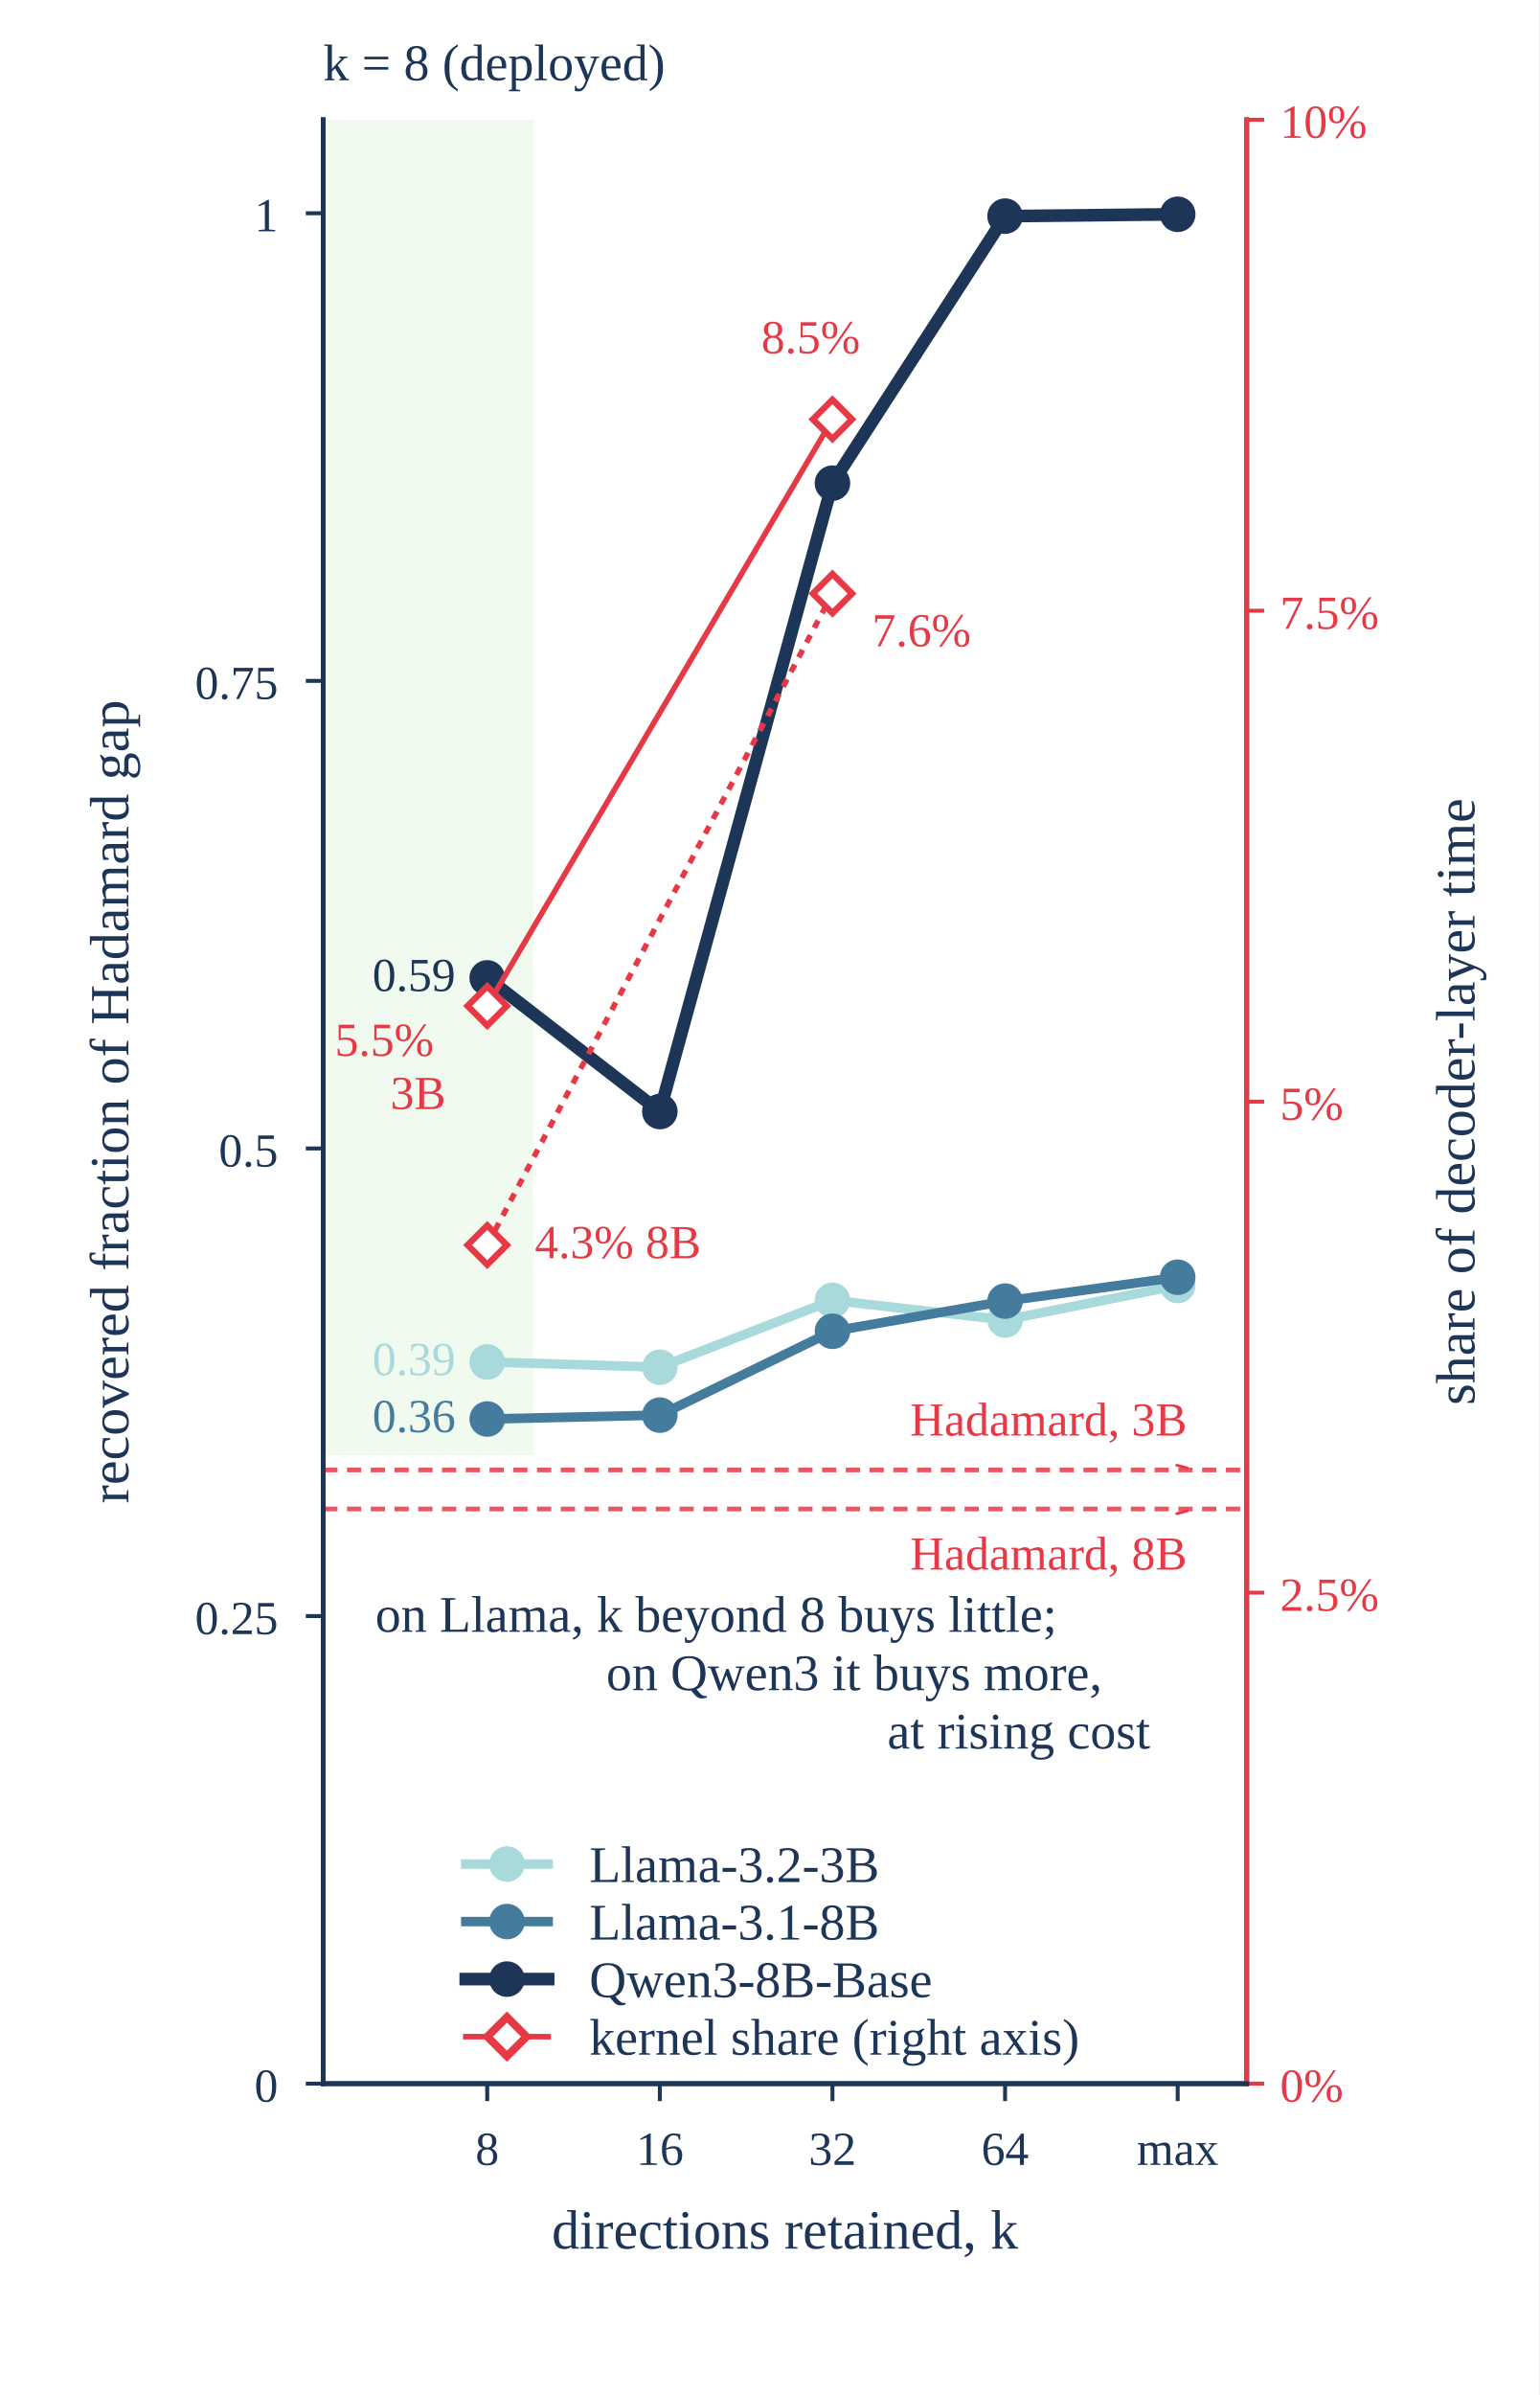
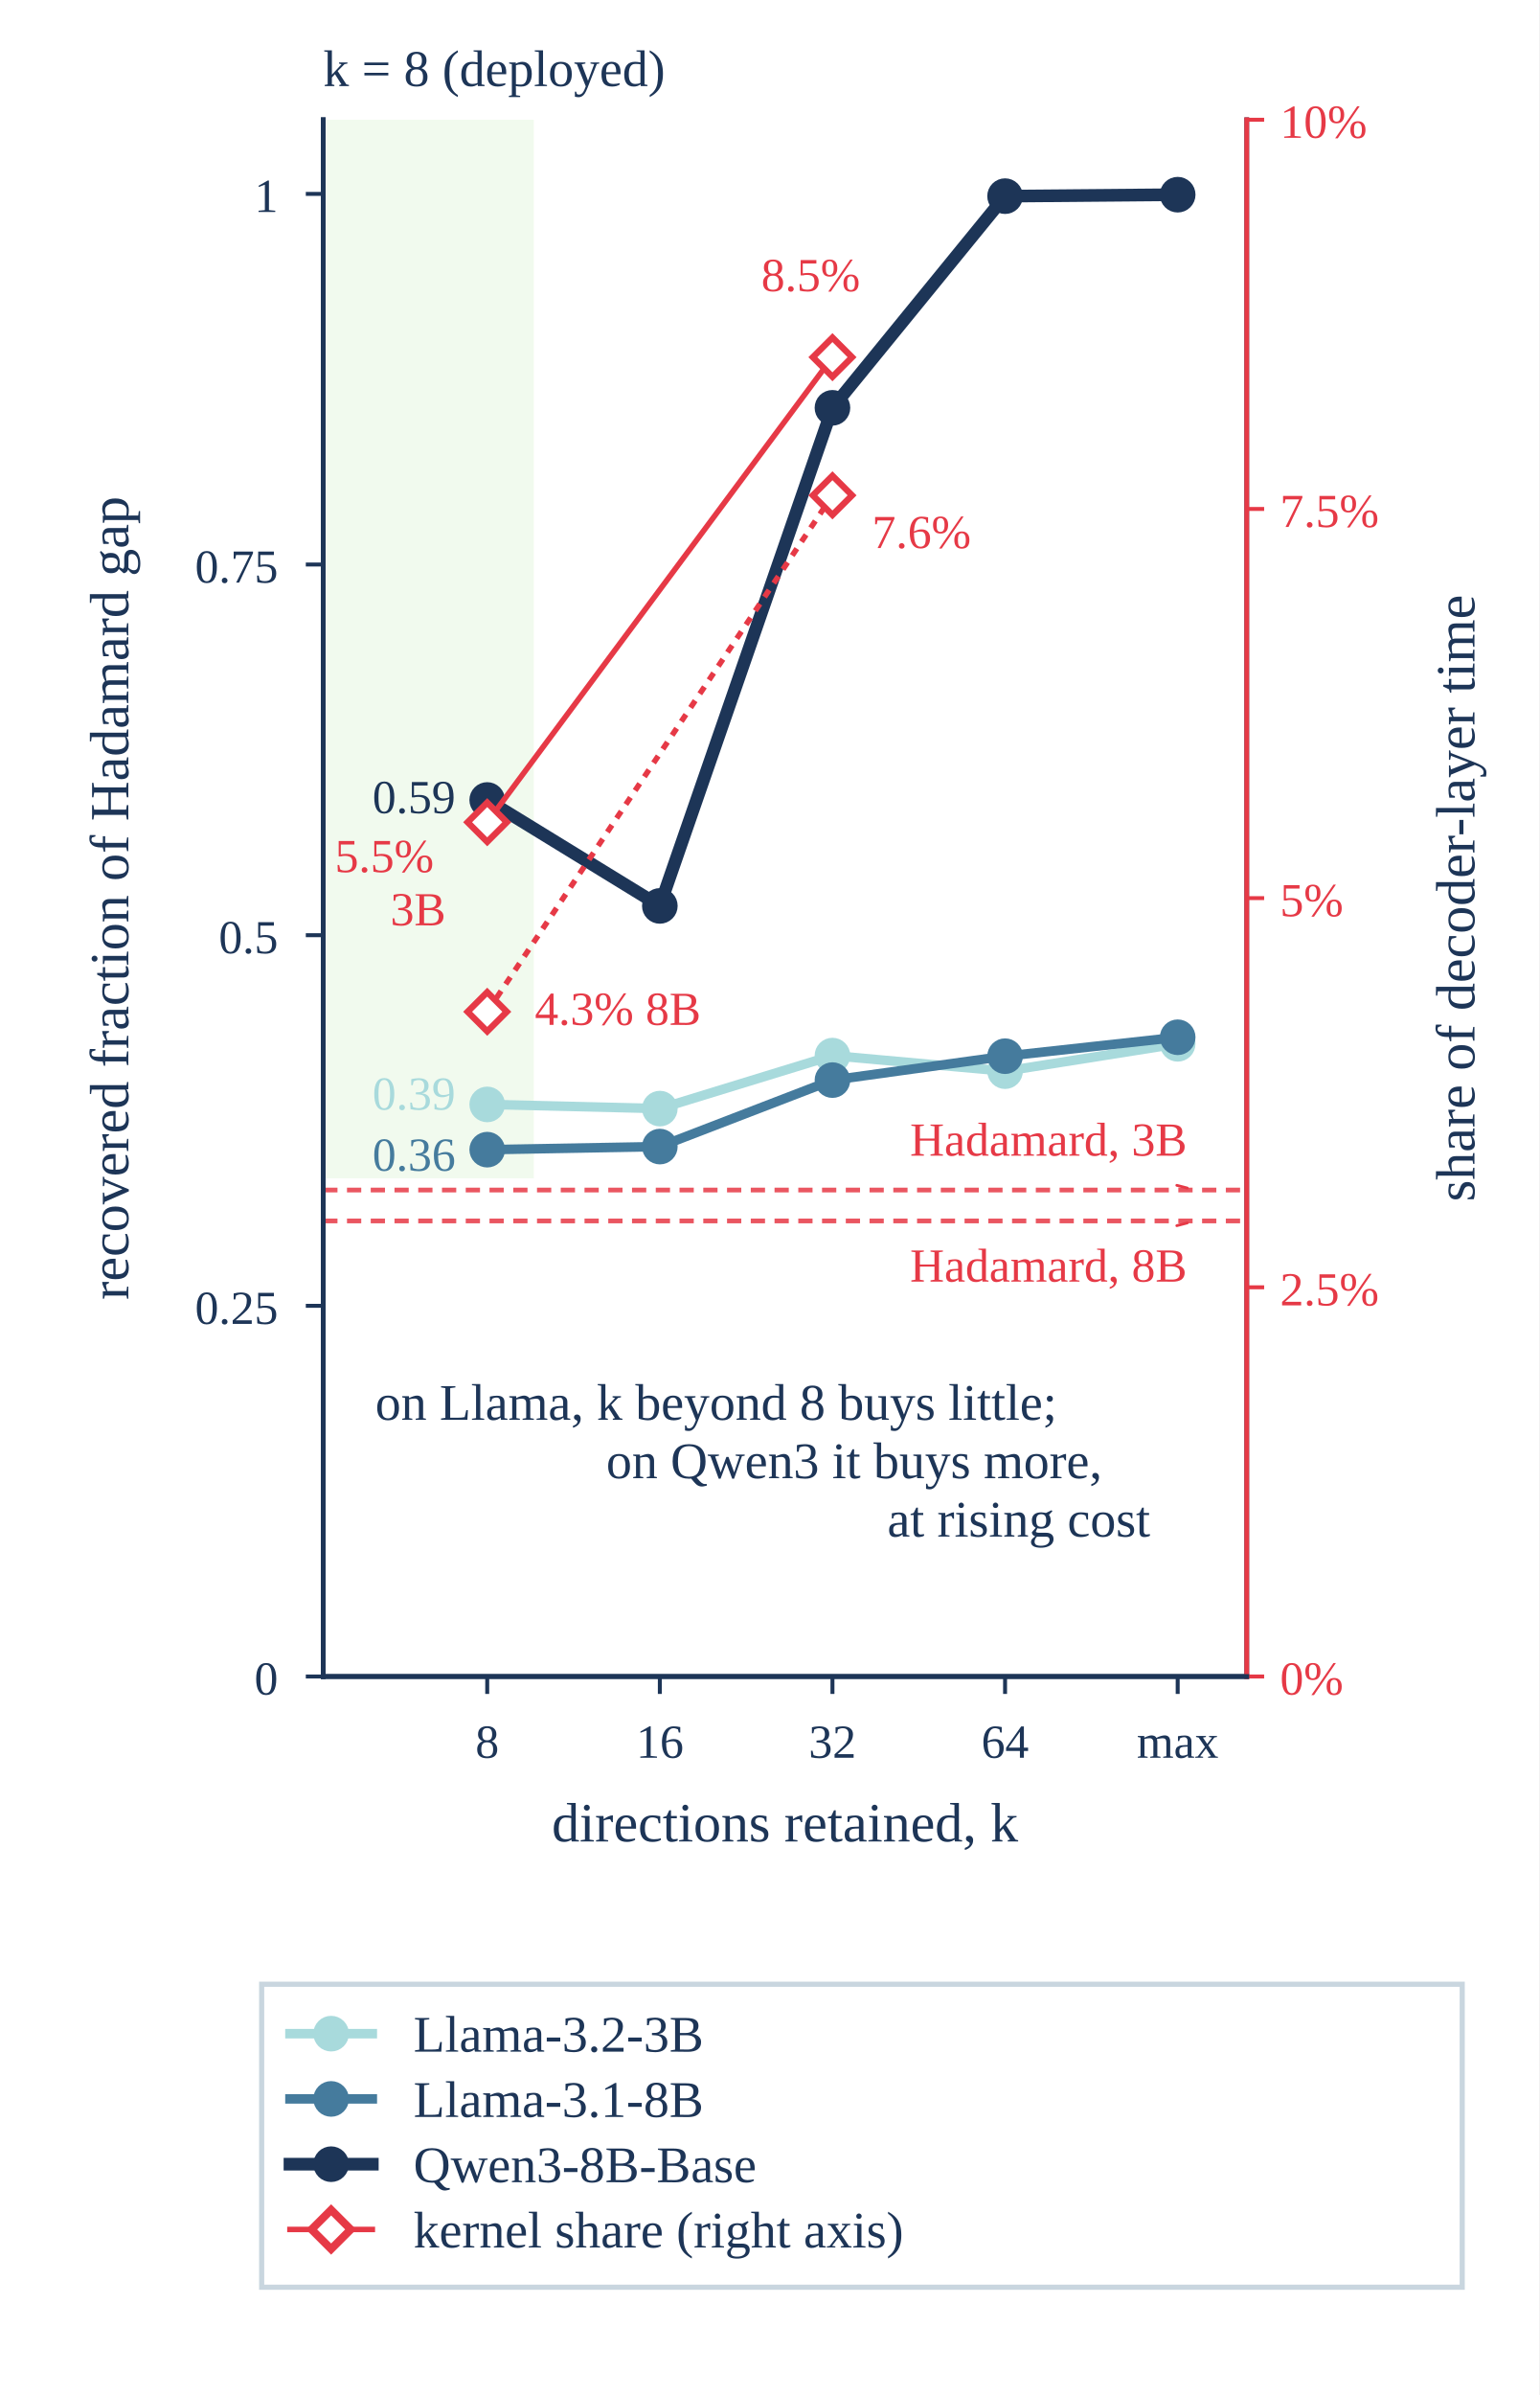
<svg xmlns="http://www.w3.org/2000/svg" xmlns:xlink="http://www.w3.org/1999/xlink" width="194.4pt" height="302.4pt" viewBox="0 0 194.4 302.4" version="1.1">
  <defs>
    <style type="text/css">*{stroke-linejoin: round; stroke-linecap: butt}</style>
  </defs>
  <g id="figure_1">
    <g id="patch_1">
      <path d="M 0 302.4 L 194.4 302.4 L 194.4 0 L 0 0 z " style="fill: #ffffff" />
    </g>
    <g id="axes_1">
      <g id="patch_2">
-         <path d="M 40.824 263.088 L 157.464 263.088 L 157.464 15.12 L 40.824 15.12 z " style="fill: #ffffff" />
+         <path d="M 40.824 211.68 L 157.464 211.68 L 157.464 15.12 L 40.824 15.12 z " style="fill: #ffffff" />
      </g>
      <g id="patch_3">
-         <path d="M 40.824 183.738 L 67.422 183.738 L 67.422 15.12 L 40.824 15.12 z " clip-path="url(#p46cd8f56aa)" style="fill: #f1faee" />
+         <path d="M 40.824 148.781 L 67.422 148.781 L 67.422 15.12 L 40.824 15.12 z " clip-path="url(#pe4d7df06a4)" style="fill: #f1faee" />
      </g>
      <g id="matplotlib.axis_1">
        <g id="xtick_1">
          <g id="line2d_1">
            <defs>
-               <path id="m734a20ac34" d="M 0 0 L 0 2.2 " style="stroke: #1d3557; stroke-width: 0.5" />
+               <path id="m49a815f107" d="M 0 0 L 0 2.2 " style="stroke: #1d3557; stroke-width: 0.5" />
            </defs>
            <g>
-               <use xlink:href="#m734a20ac34" x="61.536" y="263.088" style="fill: #1d3557; stroke: #1d3557; stroke-width: 0.5" />
+               <use xlink:href="#m49a815f107" x="61.536" y="211.68" style="fill: #1d3557; stroke: #1d3557; stroke-width: 0.5" />
            </g>
          </g>
          <g id="text_1">
-             <text style="font-size: 6px; font-family: 'Times New Roman', 'Liberation Serif', 'DejaVu Serif', serif; text-anchor: middle; fill: #1d3557" x="61.536" y="273.347" transform="rotate(-0 61.53578 273.3471)">8</text>
+             <text style="font-size: 6px; font-family: 'Times New Roman', 'Liberation Serif', 'DejaVu Serif', serif; text-anchor: middle; fill: #1d3557" x="61.536" y="221.939" transform="rotate(-0 61.53578 221.9391)">8</text>
          </g>
        </g>
        <g id="xtick_2">
          <g id="line2d_2">
            <g>
-               <use xlink:href="#m734a20ac34" x="83.338" y="263.088" style="fill: #1d3557; stroke: #1d3557; stroke-width: 0.5" />
+               <use xlink:href="#m49a815f107" x="83.338" y="211.68" style="fill: #1d3557; stroke: #1d3557; stroke-width: 0.5" />
            </g>
          </g>
          <g id="text_2">
-             <text style="font-size: 6px; font-family: 'Times New Roman', 'Liberation Serif', 'DejaVu Serif', serif; text-anchor: middle; fill: #1d3557" x="83.338" y="273.347" transform="rotate(-0 83.33764 273.3471)">16</text>
+             <text style="font-size: 6px; font-family: 'Times New Roman', 'Liberation Serif', 'DejaVu Serif', serif; text-anchor: middle; fill: #1d3557" x="83.338" y="221.939" transform="rotate(-0 83.33764 221.9391)">16</text>
          </g>
        </g>
        <g id="xtick_3">
          <g id="line2d_3">
            <g>
-               <use xlink:href="#m734a20ac34" x="105.14" y="263.088" style="fill: #1d3557; stroke: #1d3557; stroke-width: 0.5" />
+               <use xlink:href="#m49a815f107" x="105.14" y="211.68" style="fill: #1d3557; stroke: #1d3557; stroke-width: 0.5" />
            </g>
          </g>
          <g id="text_3">
-             <text style="font-size: 6px; font-family: 'Times New Roman', 'Liberation Serif', 'DejaVu Serif', serif; text-anchor: middle; fill: #1d3557" x="105.14" y="273.347" transform="rotate(-0 105.1395 273.3471)">32</text>
+             <text style="font-size: 6px; font-family: 'Times New Roman', 'Liberation Serif', 'DejaVu Serif', serif; text-anchor: middle; fill: #1d3557" x="105.14" y="221.939" transform="rotate(-0 105.1395 221.9391)">32</text>
          </g>
        </g>
        <g id="xtick_4">
          <g id="line2d_4">
            <g>
-               <use xlink:href="#m734a20ac34" x="126.941" y="263.088" style="fill: #1d3557; stroke: #1d3557; stroke-width: 0.5" />
+               <use xlink:href="#m49a815f107" x="126.941" y="211.68" style="fill: #1d3557; stroke: #1d3557; stroke-width: 0.5" />
            </g>
          </g>
          <g id="text_4">
-             <text style="font-size: 6px; font-family: 'Times New Roman', 'Liberation Serif', 'DejaVu Serif', serif; text-anchor: middle; fill: #1d3557" x="126.941" y="273.347" transform="rotate(-0 126.9414 273.3471)">64</text>
+             <text style="font-size: 6px; font-family: 'Times New Roman', 'Liberation Serif', 'DejaVu Serif', serif; text-anchor: middle; fill: #1d3557" x="126.941" y="221.939" transform="rotate(-0 126.9414 221.9391)">64</text>
          </g>
        </g>
        <g id="xtick_5">
          <g id="line2d_5">
            <g>
-               <use xlink:href="#m734a20ac34" x="148.743" y="263.088" style="fill: #1d3557; stroke: #1d3557; stroke-width: 0.5" />
+               <use xlink:href="#m49a815f107" x="148.743" y="211.68" style="fill: #1d3557; stroke: #1d3557; stroke-width: 0.5" />
            </g>
          </g>
          <g id="text_5">
-             <text style="font-size: 6px; font-family: 'Times New Roman', 'Liberation Serif', 'DejaVu Serif', serif; text-anchor: middle; fill: #1d3557" x="148.743" y="273.347" transform="rotate(-0 148.7433 273.3471)">max</text>
+             <text style="font-size: 6px; font-family: 'Times New Roman', 'Liberation Serif', 'DejaVu Serif', serif; text-anchor: middle; fill: #1d3557" x="148.743" y="221.939" transform="rotate(-0 148.7433 221.9391)">max</text>
          </g>
        </g>
        <g id="text_6">
-           <text style="font-size: 7px; font-family: 'Times New Roman', 'Liberation Serif', 'DejaVu Serif', serif; text-anchor: middle; fill: #1d3557" x="99.144" y="283.914" transform="rotate(-0 99.144 283.9138)">directions retained, k</text>
+           <text style="font-size: 7px; font-family: 'Times New Roman', 'Liberation Serif', 'DejaVu Serif', serif; text-anchor: middle; fill: #1d3557" x="99.144" y="232.506" transform="rotate(-0 99.144 232.5058)">directions retained, k</text>
        </g>
      </g>
      <g id="matplotlib.axis_2">
        <g id="ytick_1">
          <g id="line2d_6">
            <defs>
-               <path id="m1acfdde7ca" d="M 0 0 L -2.2 0 " style="stroke: #1d3557; stroke-width: 0.5" />
+               <path id="m63fa01b799" d="M 0 0 L -2.2 0 " style="stroke: #1d3557; stroke-width: 0.5" />
            </defs>
            <g>
-               <use xlink:href="#m1acfdde7ca" x="40.824" y="263.088" style="fill: #1d3557; stroke: #1d3557; stroke-width: 0.5" />
+               <use xlink:href="#m63fa01b799" x="40.824" y="211.68" style="fill: #1d3557; stroke: #1d3557; stroke-width: 0.5" />
            </g>
          </g>
          <g id="text_7">
-             <text style="font-size: 6px; font-family: 'Times New Roman', 'Liberation Serif', 'DejaVu Serif', serif; text-anchor: end; fill: #1d3557" x="35.124" y="265.368" transform="rotate(-0 35.124 265.3675)">0</text>
+             <text style="font-size: 6px; font-family: 'Times New Roman', 'Liberation Serif', 'DejaVu Serif', serif; text-anchor: end; fill: #1d3557" x="35.124" y="213.96" transform="rotate(-0 35.124 213.9595)">0</text>
          </g>
        </g>
        <g id="ytick_2">
          <g id="line2d_7">
            <g>
-               <use xlink:href="#m1acfdde7ca" x="40.824" y="204.048" style="fill: #1d3557; stroke: #1d3557; stroke-width: 0.5" />
+               <use xlink:href="#m63fa01b799" x="40.824" y="164.88" style="fill: #1d3557; stroke: #1d3557; stroke-width: 0.5" />
            </g>
          </g>
          <g id="text_8">
-             <text style="font-size: 6px; font-family: 'Times New Roman', 'Liberation Serif', 'DejaVu Serif', serif; text-anchor: end; fill: #1d3557" x="35.124" y="206.328" transform="rotate(-0 35.124 206.3275)">0.25</text>
+             <text style="font-size: 6px; font-family: 'Times New Roman', 'Liberation Serif', 'DejaVu Serif', serif; text-anchor: end; fill: #1d3557" x="35.124" y="167.16" transform="rotate(-0 35.124 167.1595)">0.25</text>
          </g>
        </g>
        <g id="ytick_3">
          <g id="line2d_8">
            <g>
-               <use xlink:href="#m1acfdde7ca" x="40.824" y="145.008" style="fill: #1d3557; stroke: #1d3557; stroke-width: 0.5" />
+               <use xlink:href="#m63fa01b799" x="40.824" y="118.08" style="fill: #1d3557; stroke: #1d3557; stroke-width: 0.5" />
            </g>
          </g>
          <g id="text_9">
-             <text style="font-size: 6px; font-family: 'Times New Roman', 'Liberation Serif', 'DejaVu Serif', serif; text-anchor: end; fill: #1d3557" x="35.124" y="147.288" transform="rotate(-0 35.124 147.2875)">0.5</text>
+             <text style="font-size: 6px; font-family: 'Times New Roman', 'Liberation Serif', 'DejaVu Serif', serif; text-anchor: end; fill: #1d3557" x="35.124" y="120.36" transform="rotate(-0 35.124 120.3595)">0.5</text>
          </g>
        </g>
        <g id="ytick_4">
          <g id="line2d_9">
            <g>
-               <use xlink:href="#m1acfdde7ca" x="40.824" y="85.968" style="fill: #1d3557; stroke: #1d3557; stroke-width: 0.5" />
+               <use xlink:href="#m63fa01b799" x="40.824" y="71.28" style="fill: #1d3557; stroke: #1d3557; stroke-width: 0.5" />
            </g>
          </g>
          <g id="text_10">
-             <text style="font-size: 6px; font-family: 'Times New Roman', 'Liberation Serif', 'DejaVu Serif', serif; text-anchor: end; fill: #1d3557" x="35.124" y="88.248" transform="rotate(-0 35.124 88.24753)">0.75</text>
+             <text style="font-size: 6px; font-family: 'Times New Roman', 'Liberation Serif', 'DejaVu Serif', serif; text-anchor: end; fill: #1d3557" x="35.124" y="73.56" transform="rotate(-0 35.124 73.55953)">0.75</text>
          </g>
        </g>
        <g id="ytick_5">
          <g id="line2d_10">
            <g>
-               <use xlink:href="#m1acfdde7ca" x="40.824" y="26.928" style="fill: #1d3557; stroke: #1d3557; stroke-width: 0.5" />
+               <use xlink:href="#m63fa01b799" x="40.824" y="24.48" style="fill: #1d3557; stroke: #1d3557; stroke-width: 0.5" />
            </g>
          </g>
          <g id="text_11">
-             <text style="font-size: 6px; font-family: 'Times New Roman', 'Liberation Serif', 'DejaVu Serif', serif; text-anchor: end; fill: #1d3557" x="35.124" y="29.208" transform="rotate(-0 35.124 29.20753)">1</text>
+             <text style="font-size: 6px; font-family: 'Times New Roman', 'Liberation Serif', 'DejaVu Serif', serif; text-anchor: end; fill: #1d3557" x="35.124" y="26.76" transform="rotate(-0 35.124 26.75953)">1</text>
          </g>
        </g>
        <g id="text_12">
-           <text style="font-size: 7px; font-family: 'Times New Roman', 'Liberation Serif', 'DejaVu Serif', serif; text-anchor: middle; fill: #1d3557" x="16.209" y="139.104" transform="rotate(-90 16.20931 139.104)">recovered fraction of Hadamard gap</text>
+           <text style="font-size: 7px; font-family: 'Times New Roman', 'Liberation Serif', 'DejaVu Serif', serif; text-anchor: middle; fill: #1d3557" x="16.209" y="113.4" transform="rotate(-90 16.20931 113.4)">recovered fraction of Hadamard gap</text>
        </g>
      </g>
      <g id="patch_4">
-         <path d="M 40.824 263.088 L 40.824 15.12 " style="fill: none; stroke: #1d3557; stroke-width: 0.6; stroke-linejoin: miter; stroke-linecap: square" />
+         <path d="M 40.824 211.68 L 40.824 15.12 " style="fill: none; stroke: #1d3557; stroke-width: 0.6; stroke-linejoin: miter; stroke-linecap: square" />
      </g>
      <g id="patch_5">
-         <path d="M 157.464 263.088 L 157.464 15.12 " style="fill: none; stroke: #1d3557; stroke-width: 0.6; stroke-linejoin: miter; stroke-linecap: square" />
+         <path d="M 157.464 211.68 L 157.464 15.12 " style="fill: none; stroke: #1d3557; stroke-width: 0.6; stroke-linejoin: miter; stroke-linecap: square" />
      </g>
      <g id="patch_6">
-         <path d="M 40.824 263.088 L 157.464 263.088 " style="fill: none; stroke: #1d3557; stroke-width: 0.6; stroke-linejoin: miter; stroke-linecap: square" />
+         <path d="M 40.824 211.68 L 157.464 211.68 " style="fill: none; stroke: #1d3557; stroke-width: 0.6; stroke-linejoin: miter; stroke-linecap: square" />
      </g>
      <g id="text_13">
-         <text style="font-size: 6.5px; font-family: 'Times New Roman', 'Liberation Serif', 'DejaVu Serif', serif; text-anchor: start; fill: #1d3557" x="40.824" y="10.133" transform="rotate(-0 40.824 10.13338)">k = 8 (deployed)</text>
+         <text style="font-size: 6.5px; font-family: 'Times New Roman', 'Liberation Serif', 'DejaVu Serif', serif; text-anchor: start; fill: #1d3557" x="40.824" y="10.868" transform="rotate(-0 40.824 10.86778)">k = 8 (deployed)</text>
      </g>
      <g id="text_14">
-         <text style="font-size: 6px; font-family: 'Times New Roman', 'Liberation Serif', 'DejaVu Serif', serif; text-anchor: end; fill: #a8dadc" x="57.536" y="173.621" transform="rotate(-0 57.53578 173.6208)">0.39</text>
+         <text style="font-size: 6px; font-family: 'Times New Roman', 'Liberation Serif', 'DejaVu Serif', serif; text-anchor: end; fill: #a8dadc" x="57.536" y="140.104" transform="rotate(-0 57.53578 140.1041)">0.39</text>
      </g>
      <g id="text_15">
-         <text style="font-size: 6px; font-family: 'Times New Roman', 'Liberation Serif', 'DejaVu Serif', serif; text-anchor: end; fill: #457b9d" x="57.536" y="180.825" transform="rotate(-0 57.53578 180.8246)">0.36</text>
+         <text style="font-size: 6px; font-family: 'Times New Roman', 'Liberation Serif', 'DejaVu Serif', serif; text-anchor: end; fill: #457b9d" x="57.536" y="147.814" transform="rotate(-0 57.53578 147.8145)">0.36</text>
      </g>
      <g id="text_16">
-         <text style="font-size: 6px; font-family: 'Times New Roman', 'Liberation Serif', 'DejaVu Serif', serif; text-anchor: end; fill: #1d3557" x="57.536" y="125.128" transform="rotate(-0 57.53578 125.1277)">0.59</text>
+         <text style="font-size: 6px; font-family: 'Times New Roman', 'Liberation Serif', 'DejaVu Serif', serif; text-anchor: end; fill: #1d3557" x="57.536" y="102.664" transform="rotate(-0 57.53578 102.6645)">0.59</text>
      </g>
      <g id="text_17">
-         <text style="font-size: 6.5px; font-family: 'Times New Roman', 'Liberation Serif', 'DejaVu Serif', serif; fill: #1d3557" transform="translate(47.39167 206.035)">on Llama, k beyond 8 buys little;</text>
-         <text style="font-size: 6.5px; font-family: 'Times New Roman', 'Liberation Serif', 'DejaVu Serif', serif; fill: #1d3557" transform="translate(76.56347 213.406)">on Qwen3 it buys more,</text>
-         <text style="font-size: 6.5px; font-family: 'Times New Roman', 'Liberation Serif', 'DejaVu Serif', serif; fill: #1d3557" transform="translate(112.0636 220.777)">at rising cost</text>
+         <text style="font-size: 6.5px; font-family: 'Times New Roman', 'Liberation Serif', 'DejaVu Serif', serif; fill: #1d3557" transform="translate(47.39167 179.2726)">on Llama, k beyond 8 buys little;</text>
+         <text style="font-size: 6.5px; font-family: 'Times New Roman', 'Liberation Serif', 'DejaVu Serif', serif; fill: #1d3557" transform="translate(76.56347 186.6436)">on Qwen3 it buys more,</text>
+         <text style="font-size: 6.5px; font-family: 'Times New Roman', 'Liberation Serif', 'DejaVu Serif', serif; fill: #1d3557" transform="translate(112.0636 194.0146)">at rising cost</text>
      </g>
      <g id="line2d_11">
-         <path d="M 61.536 171.965 L 83.338 172.629 L 105.14 164.188 L 126.941 166.666 L 148.743 162.309 " clip-path="url(#p46cd8f56aa)" style="fill: none; stroke: #a8dadc; stroke-width: 1.2; stroke-linecap: square" />
-         <defs>
-           <path id="m1491bbaca6" d="M 0 1.75 C 0.464 1.75 0.909 1.566 1.237 1.237 C 1.566 0.909 1.75 0.464 1.75 0 C 1.75 -0.464 1.566 -0.909 1.237 -1.237 C 0.909 -1.566 0.464 -1.75 0 -1.75 C -0.464 -1.75 -0.909 -1.566 -1.237 -1.237 C -1.566 -0.909 -1.75 -0.464 -1.75 0 C -1.75 0.464 -1.566 0.909 -1.237 1.237 C -0.909 1.566 -0.464 1.75 0 1.75 z " style="stroke: #a8dadc" />
-         </defs>
-         <g clip-path="url(#p46cd8f56aa)">
-           <use xlink:href="#m1491bbaca6" x="61.536" y="171.965" style="fill: #a8dadc; stroke: #a8dadc" />
-           <use xlink:href="#m1491bbaca6" x="83.338" y="172.629" style="fill: #a8dadc; stroke: #a8dadc" />
-           <use xlink:href="#m1491bbaca6" x="105.14" y="164.188" style="fill: #a8dadc; stroke: #a8dadc" />
-           <use xlink:href="#m1491bbaca6" x="126.941" y="166.666" style="fill: #a8dadc; stroke: #a8dadc" />
-           <use xlink:href="#m1491bbaca6" x="148.743" y="162.309" style="fill: #a8dadc; stroke: #a8dadc" />
+         <path d="M 61.536 139.448 L 83.338 139.975 L 105.14 133.283 L 126.941 135.248 L 148.743 131.795 " clip-path="url(#pe4d7df06a4)" style="fill: none; stroke: #a8dadc; stroke-width: 1.2; stroke-linecap: square" />
+         <defs>
+           <path id="m3d8d15004d" d="M 0 1.75 C 0.464 1.75 0.909 1.566 1.237 1.237 C 1.566 0.909 1.75 0.464 1.75 0 C 1.75 -0.464 1.566 -0.909 1.237 -1.237 C 0.909 -1.566 0.464 -1.75 0 -1.75 C -0.464 -1.75 -0.909 -1.566 -1.237 -1.237 C -1.566 -0.909 -1.75 -0.464 -1.75 0 C -1.75 0.464 -1.566 0.909 -1.237 1.237 C -0.909 1.566 -0.464 1.75 0 1.75 z " style="stroke: #a8dadc" />
+         </defs>
+         <g clip-path="url(#pe4d7df06a4)">
+           <use xlink:href="#m3d8d15004d" x="61.536" y="139.448" style="fill: #a8dadc; stroke: #a8dadc" />
+           <use xlink:href="#m3d8d15004d" x="83.338" y="139.975" style="fill: #a8dadc; stroke: #a8dadc" />
+           <use xlink:href="#m3d8d15004d" x="105.14" y="133.283" style="fill: #a8dadc; stroke: #a8dadc" />
+           <use xlink:href="#m3d8d15004d" x="126.941" y="135.248" style="fill: #a8dadc; stroke: #a8dadc" />
+           <use xlink:href="#m3d8d15004d" x="148.743" y="131.795" style="fill: #a8dadc; stroke: #a8dadc" />
        </g>
      </g>
      <g id="line2d_12">
-         <path d="M 61.536 179.169 L 83.338 178.679 L 105.14 168.091 L 126.941 164.281 L 148.743 161.267 " clip-path="url(#p46cd8f56aa)" style="fill: none; stroke: #457b9d; stroke-width: 1.2; stroke-linecap: square" />
-         <defs>
-           <path id="m45833bd3fa" d="M 0 1.75 C 0.464 1.75 0.909 1.566 1.237 1.237 C 1.566 0.909 1.75 0.464 1.75 0 C 1.75 -0.464 1.566 -0.909 1.237 -1.237 C 0.909 -1.566 0.464 -1.75 0 -1.75 C -0.464 -1.75 -0.909 -1.566 -1.237 -1.237 C -1.566 -0.909 -1.75 -0.464 -1.75 0 C -1.75 0.464 -1.566 0.909 -1.237 1.237 C -0.909 1.566 -0.464 1.75 0 1.75 z " style="stroke: #457b9d" />
-         </defs>
-         <g clip-path="url(#p46cd8f56aa)">
-           <use xlink:href="#m45833bd3fa" x="61.536" y="179.169" style="fill: #457b9d; stroke: #457b9d" />
-           <use xlink:href="#m45833bd3fa" x="83.338" y="178.679" style="fill: #457b9d; stroke: #457b9d" />
-           <use xlink:href="#m45833bd3fa" x="105.14" y="168.091" style="fill: #457b9d; stroke: #457b9d" />
-           <use xlink:href="#m45833bd3fa" x="126.941" y="164.281" style="fill: #457b9d; stroke: #457b9d" />
-           <use xlink:href="#m45833bd3fa" x="148.743" y="161.267" style="fill: #457b9d; stroke: #457b9d" />
+         <path d="M 61.536 145.159 L 83.338 144.77 L 105.14 136.378 L 126.941 133.358 L 148.743 130.968 " clip-path="url(#pe4d7df06a4)" style="fill: none; stroke: #457b9d; stroke-width: 1.2; stroke-linecap: square" />
+         <defs>
+           <path id="mb6bab4cefa" d="M 0 1.75 C 0.464 1.75 0.909 1.566 1.237 1.237 C 1.566 0.909 1.75 0.464 1.75 0 C 1.75 -0.464 1.566 -0.909 1.237 -1.237 C 0.909 -1.566 0.464 -1.75 0 -1.75 C -0.464 -1.75 -0.909 -1.566 -1.237 -1.237 C -1.566 -0.909 -1.75 -0.464 -1.75 0 C -1.75 0.464 -1.566 0.909 -1.237 1.237 C -0.909 1.566 -0.464 1.75 0 1.75 z " style="stroke: #457b9d" />
+         </defs>
+         <g clip-path="url(#pe4d7df06a4)">
+           <use xlink:href="#mb6bab4cefa" x="61.536" y="145.159" style="fill: #457b9d; stroke: #457b9d" />
+           <use xlink:href="#mb6bab4cefa" x="83.338" y="144.77" style="fill: #457b9d; stroke: #457b9d" />
+           <use xlink:href="#mb6bab4cefa" x="105.14" y="136.378" style="fill: #457b9d; stroke: #457b9d" />
+           <use xlink:href="#mb6bab4cefa" x="126.941" y="133.358" style="fill: #457b9d; stroke: #457b9d" />
+           <use xlink:href="#mb6bab4cefa" x="148.743" y="130.968" style="fill: #457b9d; stroke: #457b9d" />
        </g>
      </g>
      <g id="line2d_13">
-         <path d="M 61.536 123.472 L 83.338 140.345 L 105.14 61.006 L 126.941 27.29 L 148.743 27.057 " clip-path="url(#p46cd8f56aa)" style="fill: none; stroke: #1d3557; stroke-width: 1.6; stroke-linecap: square" />
-         <defs>
-           <path id="m4d1f3eb4ab" d="M 0 1.75 C 0.464 1.75 0.909 1.566 1.237 1.237 C 1.566 0.909 1.75 0.464 1.75 0 C 1.75 -0.464 1.566 -0.909 1.237 -1.237 C 0.909 -1.566 0.464 -1.75 0 -1.75 C -0.464 -1.75 -0.909 -1.566 -1.237 -1.237 C -1.566 -0.909 -1.75 -0.464 -1.75 0 C -1.75 0.464 -1.566 0.909 -1.237 1.237 C -0.909 1.566 -0.464 1.75 0 1.75 z " style="stroke: #1d3557" />
-         </defs>
-         <g clip-path="url(#p46cd8f56aa)">
-           <use xlink:href="#m4d1f3eb4ab" x="61.536" y="123.472" style="fill: #1d3557; stroke: #1d3557" />
-           <use xlink:href="#m4d1f3eb4ab" x="83.338" y="140.345" style="fill: #1d3557; stroke: #1d3557" />
-           <use xlink:href="#m4d1f3eb4ab" x="105.14" y="61.006" style="fill: #1d3557; stroke: #1d3557" />
-           <use xlink:href="#m4d1f3eb4ab" x="126.941" y="27.29" style="fill: #1d3557; stroke: #1d3557" />
-           <use xlink:href="#m4d1f3eb4ab" x="148.743" y="27.057" style="fill: #1d3557; stroke: #1d3557" />
-         </g>
-       </g>
-       <g id="legend_1">
-         <g id="line2d_14">
-           <path d="M 58.83 235.357 L 64.03 235.357 L 69.23 235.357 " style="fill: none; stroke: #a8dadc; stroke-width: 1.2; stroke-linecap: square" />
-           <g>
-             <use xlink:href="#m1491bbaca6" x="64.03" y="235.357" style="fill: #a8dadc; stroke: #a8dadc" />
-           </g>
-         </g>
-         <g id="text_18">
-           <text style="font-size: 6.5px; font-family: 'Times New Roman', 'Liberation Serif', 'DejaVu Serif', serif; text-anchor: start; fill: #1d3557" x="74.43" y="237.632" transform="rotate(-0 74.42964 237.6316)">Llama-3.2-3B</text>
-         </g>
-         <g id="line2d_15">
-           <path d="M 58.83 242.622 L 64.03 242.622 L 69.23 242.622 " style="fill: none; stroke: #457b9d; stroke-width: 1.2; stroke-linecap: square" />
-           <g>
-             <use xlink:href="#m45833bd3fa" x="64.03" y="242.622" style="fill: #457b9d; stroke: #457b9d" />
-           </g>
-         </g>
-         <g id="text_19">
-           <text style="font-size: 6.5px; font-family: 'Times New Roman', 'Liberation Serif', 'DejaVu Serif', serif; text-anchor: start; fill: #1d3557" x="74.43" y="244.897" transform="rotate(-0 74.42964 244.8974)">Llama-3.1-8B</text>
-         </g>
-         <g id="line2d_16">
-           <path d="M 58.83 249.888 L 64.03 249.888 L 69.23 249.888 " style="fill: none; stroke: #1d3557; stroke-width: 1.6; stroke-linecap: square" />
-           <g>
-             <use xlink:href="#m4d1f3eb4ab" x="64.03" y="249.888" style="fill: #1d3557; stroke: #1d3557" />
-           </g>
-         </g>
-         <g id="text_20">
-           <text style="font-size: 6.5px; font-family: 'Times New Roman', 'Liberation Serif', 'DejaVu Serif', serif; text-anchor: start; fill: #1d3557" x="74.43" y="252.163" transform="rotate(-0 74.42964 252.1632)">Qwen3-8B-Base</text>
-         </g>
-         <g id="line2d_17">
-           <path d="M 58.83 257.154 L 64.03 257.154 L 69.23 257.154 " style="fill: none; stroke: #e63946; stroke-width: 0.7; stroke-linecap: square" />
-           <defs>
-             <path id="m50425b331f" d="M -0 2.475 L 2.475 0 L 0 -2.475 L -2.475 -0 z " style="stroke: #e63946; stroke-linejoin: miter" />
-           </defs>
-           <g>
-             <use xlink:href="#m50425b331f" x="64.03" y="257.154" style="fill: #ffffff; stroke: #e63946; stroke-linejoin: miter" />
-           </g>
-         </g>
-         <g id="text_21">
-           <text style="font-size: 6.5px; font-family: 'Times New Roman', 'Liberation Serif', 'DejaVu Serif', serif; text-anchor: start; fill: #1d3557" x="74.43" y="259.429" transform="rotate(-0 74.42964 259.4289)">kernel share (right axis)</text>
+         <path d="M 61.536 101.009 L 83.338 114.384 L 105.14 51.493 L 126.941 24.767 L 148.743 24.582 " clip-path="url(#pe4d7df06a4)" style="fill: none; stroke: #1d3557; stroke-width: 1.6; stroke-linecap: square" />
+         <defs>
+           <path id="m2cbb7e3ba1" d="M 0 1.75 C 0.464 1.75 0.909 1.566 1.237 1.237 C 1.566 0.909 1.75 0.464 1.75 0 C 1.75 -0.464 1.566 -0.909 1.237 -1.237 C 0.909 -1.566 0.464 -1.75 0 -1.75 C -0.464 -1.75 -0.909 -1.566 -1.237 -1.237 C -1.566 -0.909 -1.75 -0.464 -1.75 0 C -1.75 0.464 -1.566 0.909 -1.237 1.237 C -0.909 1.566 -0.464 1.75 0 1.75 z " style="stroke: #1d3557" />
+         </defs>
+         <g clip-path="url(#pe4d7df06a4)">
+           <use xlink:href="#m2cbb7e3ba1" x="61.536" y="101.009" style="fill: #1d3557; stroke: #1d3557" />
+           <use xlink:href="#m2cbb7e3ba1" x="83.338" y="114.384" style="fill: #1d3557; stroke: #1d3557" />
+           <use xlink:href="#m2cbb7e3ba1" x="105.14" y="51.493" style="fill: #1d3557; stroke: #1d3557" />
+           <use xlink:href="#m2cbb7e3ba1" x="126.941" y="24.767" style="fill: #1d3557; stroke: #1d3557" />
+           <use xlink:href="#m2cbb7e3ba1" x="148.743" y="24.582" style="fill: #1d3557; stroke: #1d3557" />
        </g>
      </g>
    </g>
    <g id="axes_2">
      <g id="matplotlib.axis_3">
        <g id="ytick_6">
+           <g id="line2d_14">
+             <defs>
+               <path id="m25a7dca348" d="M 0 0 L 2.2 0 " style="stroke: #e63946; stroke-width: 0.5" />
+             </defs>
+             <g>
+               <use xlink:href="#m25a7dca348" x="157.464" y="211.68" style="fill: #e63946; stroke: #e63946; stroke-width: 0.5" />
+             </g>
+           </g>
+           <g id="text_18">
+             <text style="font-size: 6px; font-family: 'Times New Roman', 'Liberation Serif', 'DejaVu Serif', serif; text-anchor: start; fill: #e63946" x="161.664" y="213.96" transform="rotate(-0 161.664 213.9595)">0%</text>
+           </g>
+         </g>
+         <g id="ytick_7">
+           <g id="line2d_15">
+             <g>
+               <use xlink:href="#m25a7dca348" x="157.464" y="162.54" style="fill: #e63946; stroke: #e63946; stroke-width: 0.5" />
+             </g>
+           </g>
+           <g id="text_19">
+             <text style="font-size: 6px; font-family: 'Times New Roman', 'Liberation Serif', 'DejaVu Serif', serif; text-anchor: start; fill: #e63946" x="161.664" y="164.82" transform="rotate(-0 161.664 164.8195)">2.5%</text>
+           </g>
+         </g>
+         <g id="ytick_8">
+           <g id="line2d_16">
+             <g>
+               <use xlink:href="#m25a7dca348" x="157.464" y="113.4" style="fill: #e63946; stroke: #e63946; stroke-width: 0.5" />
+             </g>
+           </g>
+           <g id="text_20">
+             <text style="font-size: 6px; font-family: 'Times New Roman', 'Liberation Serif', 'DejaVu Serif', serif; text-anchor: start; fill: #e63946" x="161.664" y="115.68" transform="rotate(-0 161.664 115.6795)">5%</text>
+           </g>
+         </g>
+         <g id="ytick_9">
+           <g id="line2d_17">
+             <g>
+               <use xlink:href="#m25a7dca348" x="157.464" y="64.26" style="fill: #e63946; stroke: #e63946; stroke-width: 0.5" />
+             </g>
+           </g>
+           <g id="text_21">
+             <text style="font-size: 6px; font-family: 'Times New Roman', 'Liberation Serif', 'DejaVu Serif', serif; text-anchor: start; fill: #e63946" x="161.664" y="66.54" transform="rotate(-0 161.664 66.53953)">7.5%</text>
+           </g>
+         </g>
+         <g id="ytick_10">
          <g id="line2d_18">
-             <defs>
-               <path id="mdf57f42493" d="M 0 0 L 2.2 0 " style="stroke: #e63946; stroke-width: 0.5" />
-             </defs>
-             <g>
-               <use xlink:href="#mdf57f42493" x="157.464" y="263.088" style="fill: #e63946; stroke: #e63946; stroke-width: 0.5" />
+             <g>
+               <use xlink:href="#m25a7dca348" x="157.464" y="15.12" style="fill: #e63946; stroke: #e63946; stroke-width: 0.5" />
            </g>
          </g>
          <g id="text_22">
-             <text style="font-size: 6px; font-family: 'Times New Roman', 'Liberation Serif', 'DejaVu Serif', serif; text-anchor: start; fill: #e63946" x="161.664" y="265.368" transform="rotate(-0 161.664 265.3675)">0%</text>
-           </g>
-         </g>
-         <g id="ytick_7">
-           <g id="line2d_19">
-             <g>
-               <use xlink:href="#mdf57f42493" x="157.464" y="201.096" style="fill: #e63946; stroke: #e63946; stroke-width: 0.5" />
-             </g>
-           </g>
-           <g id="text_23">
-             <text style="font-size: 6px; font-family: 'Times New Roman', 'Liberation Serif', 'DejaVu Serif', serif; text-anchor: start; fill: #e63946" x="161.664" y="203.376" transform="rotate(-0 161.664 203.3755)">2.5%</text>
-           </g>
-         </g>
-         <g id="ytick_8">
-           <g id="line2d_20">
-             <g>
-               <use xlink:href="#mdf57f42493" x="157.464" y="139.104" style="fill: #e63946; stroke: #e63946; stroke-width: 0.5" />
-             </g>
-           </g>
-           <g id="text_24">
-             <text style="font-size: 6px; font-family: 'Times New Roman', 'Liberation Serif', 'DejaVu Serif', serif; text-anchor: start; fill: #e63946" x="161.664" y="141.384" transform="rotate(-0 161.664 141.3835)">5%</text>
-           </g>
-         </g>
-         <g id="ytick_9">
-           <g id="line2d_21">
-             <g>
-               <use xlink:href="#mdf57f42493" x="157.464" y="77.112" style="fill: #e63946; stroke: #e63946; stroke-width: 0.5" />
-             </g>
-           </g>
-           <g id="text_25">
-             <text style="font-size: 6px; font-family: 'Times New Roman', 'Liberation Serif', 'DejaVu Serif', serif; text-anchor: start; fill: #e63946" x="161.664" y="79.392" transform="rotate(-0 161.664 79.39153)">7.5%</text>
-           </g>
-         </g>
-         <g id="ytick_10">
-           <g id="line2d_22">
-             <g>
-               <use xlink:href="#mdf57f42493" x="157.464" y="15.12" style="fill: #e63946; stroke: #e63946; stroke-width: 0.5" />
-             </g>
-           </g>
-           <g id="text_26">
            <text style="font-size: 6px; font-family: 'Times New Roman', 'Liberation Serif', 'DejaVu Serif', serif; text-anchor: start; fill: #e63946" x="161.664" y="17.4" transform="rotate(-0 161.664 17.39953)">10%</text>
          </g>
        </g>
-         <g id="text_27">
-           <text style="font-size: 7px; font-family: 'Times New Roman', 'Liberation Serif', 'DejaVu Serif', serif; text-anchor: middle; fill: #1d3557" x="186.226" y="139.104" transform="rotate(-90 186.2257 139.104)">share of decoder-layer time</text>
-         </g>
+         <g id="text_23">
+           <text style="font-size: 7px; font-family: 'Times New Roman', 'Liberation Serif', 'DejaVu Serif', serif; text-anchor: middle; fill: #1d3557" x="186.226" y="113.4" transform="rotate(-90 186.2257 113.4)">share of decoder-layer time</text>
+         </g>
+       </g>
+       <g id="line2d_19">
+         <path d="M 40.824 150.256 L 157.464 150.256 " clip-path="url(#pdc62786141)" style="fill: none; stroke-dasharray: 1.8,1.2; stroke-dashoffset: 0; stroke: #e63946; stroke-opacity: 0.85; stroke-width: 0.6" />
+       </g>
+       <g id="line2d_20">
+         <path d="M 40.824 154.161 L 157.464 154.161 " clip-path="url(#pdc62786141)" style="fill: none; stroke-dasharray: 1.8,1.2; stroke-dashoffset: 0; stroke: #e63946; stroke-opacity: 0.85; stroke-width: 0.6" />
+       </g>
+       <g id="patch_7">
+         <path d="M 40.824 211.68 L 40.824 15.12 " style="fill: none; stroke: #1d3557; stroke-width: 0.6; stroke-linejoin: miter; stroke-linecap: square" />
+       </g>
+       <g id="patch_8">
+         <path d="M 157.464 211.68 L 157.464 15.12 " style="fill: none; stroke: #e63946; stroke-width: 0.6; stroke-linejoin: miter; stroke-linecap: square" />
+       </g>
+       <g id="patch_9">
+         <path d="M 40.824 211.68 L 157.464 211.68 " style="fill: none; stroke: #1d3557; stroke-width: 0.6; stroke-linejoin: miter; stroke-linecap: square" />
+       </g>
+       <g id="line2d_21">
+         <path d="M 61.536 103.816 L 105.14 45.102 " clip-path="url(#pdc62786141)" style="fill: none; stroke: #e63946; stroke-width: 0.7; stroke-linecap: square" />
+         <defs>
+           <path id="m09c5d6051c" d="M -0 2.475 L 2.475 0 L 0 -2.475 L -2.475 -0 z " style="stroke: #e63946; stroke-width: 0.8; stroke-linejoin: miter" />
+         </defs>
+         <g clip-path="url(#pdc62786141)">
+           <use xlink:href="#m09c5d6051c" x="61.536" y="103.816" style="fill: #ffffff; stroke: #e63946; stroke-width: 0.8; stroke-linejoin: miter" />
+           <use xlink:href="#m09c5d6051c" x="105.14" y="45.102" style="fill: #ffffff; stroke: #e63946; stroke-width: 0.8; stroke-linejoin: miter" />
+         </g>
+       </g>
+       <g id="text_24">
+         <text style="font-size: 6px; font-family: 'Times New Roman', 'Liberation Serif', 'DejaVu Serif', serif; fill: #e63946" transform="translate(42.29296 110.1124)">5.5%</text>
+         <text style="font-size: 6px; font-family: 'Times New Roman', 'Liberation Serif', 'DejaVu Serif', serif; fill: #e63946" transform="translate(49.30921 116.8311)">3B</text>
+       </g>
+       <g id="text_25">
+         <text style="font-size: 6px; font-family: 'Times New Roman', 'Liberation Serif', 'DejaVu Serif', serif; text-anchor: start; fill: #e63946" x="96.14" y="36.757" transform="rotate(-0 96.13951 36.75726)">8.5%</text>
+       </g>
+       <g id="patch_10">
+         <path d="M 148.633 149.662 Q 149.293 149.833 149.953 150.005 " style="fill: none; stroke: #e63946; stroke-width: 0.35; stroke-linecap: round" />
+       </g>
+       <g id="text_26">
+         <text style="font-size: 6px; font-family: 'Times New Roman', 'Liberation Serif', 'DejaVu Serif', serif; text-anchor: end; fill: #e63946" x="149.923" y="145.912" transform="rotate(-0 149.9234 145.9121)">Hadamard, 3B</text>
+       </g>
+       <g id="line2d_22">
+         <path d="M 61.536 127.748 L 105.14 62.544 " clip-path="url(#pdc62786141)" style="fill: none; stroke-dasharray: 1.05,1.05; stroke-dashoffset: 0; stroke: #e63946; stroke-width: 0.7" />
+         <g clip-path="url(#pdc62786141)">
+           <use xlink:href="#m09c5d6051c" x="61.536" y="127.748" style="fill: #ffffff; stroke: #e63946; stroke-width: 0.8; stroke-linejoin: miter" />
+           <use xlink:href="#m09c5d6051c" x="105.14" y="62.544" style="fill: #ffffff; stroke: #e63946; stroke-width: 0.8; stroke-linejoin: miter" />
+         </g>
+       </g>
+       <g id="text_27">
+         <text style="font-size: 6px; font-family: 'Times New Roman', 'Liberation Serif', 'DejaVu Serif', serif; text-anchor: start; fill: #e63946" x="67.536" y="129.403" transform="rotate(-0 67.53578 129.4034)">4.3% 8B</text>
+       </g>
+       <g id="text_28">
+         <text style="font-size: 6px; font-family: 'Times New Roman', 'Liberation Serif', 'DejaVu Serif', serif; text-anchor: start; fill: #e63946" x="110.14" y="69.199" transform="rotate(-0 110.1395 69.19942)">7.6%</text>
+       </g>
+       <g id="patch_11">
+         <path d="M 148.633 154.756 Q 149.293 154.585 149.953 154.413 " style="fill: none; stroke: #e63946; stroke-width: 0.35; stroke-linecap: round" />
+       </g>
+       <g id="text_29">
+         <text style="font-size: 6px; font-family: 'Times New Roman', 'Liberation Serif', 'DejaVu Serif', serif; text-anchor: end; fill: #e63946" x="149.923" y="161.817" transform="rotate(-0 149.9234 161.8171)">Hadamard, 8B</text>
+       </g>
+     </g>
+     <g id="legend_1">
+       <g id="patch_12">
+         <path d="M 33.048 288.792 L 184.68 288.792 L 184.68 250.536 L 33.048 250.536 z " style="fill: #ffffff; stroke: #c9d6df; stroke-width: 0.65; stroke-linejoin: miter" />
      </g>
      <g id="line2d_23">
-         <path d="M 40.824 185.6 L 157.464 185.6 " clip-path="url(#p46cd8f56aa)" style="fill: none; stroke-dasharray: 1.8,1.2; stroke-dashoffset: 0; stroke: #e63946; stroke-opacity: 0.85; stroke-width: 0.6" />
+         <path d="M 36.623 256.775 L 41.823 256.775 L 47.023 256.775 " style="fill: none; stroke: #a8dadc; stroke-width: 1.2; stroke-linecap: square" />
+         <g>
+           <use xlink:href="#m3d8d15004d" x="41.823" y="256.775" style="fill: #a8dadc; stroke: #a8dadc" />
+         </g>
+       </g>
+       <g id="text_30">
+         <text style="font-size: 6.5px; font-family: 'Times New Roman', 'Liberation Serif', 'DejaVu Serif', serif; text-anchor: start; fill: #1d3557" x="52.223" y="259.05" transform="rotate(-0 52.223 259.0504)">Llama-3.2-3B</text>
      </g>
      <g id="line2d_24">
-         <path d="M 40.824 190.526 L 157.464 190.526 " clip-path="url(#p46cd8f56aa)" style="fill: none; stroke-dasharray: 1.8,1.2; stroke-dashoffset: 0; stroke: #e63946; stroke-opacity: 0.85; stroke-width: 0.6" />
-       </g>
-       <g id="patch_7">
-         <path d="M 40.824 263.088 L 40.824 15.12 " style="fill: none; stroke: #1d3557; stroke-width: 0.6; stroke-linejoin: miter; stroke-linecap: square" />
-       </g>
-       <g id="patch_8">
-         <path d="M 157.464 263.088 L 157.464 15.12 " style="fill: none; stroke: #e63946; stroke-width: 0.6; stroke-linejoin: miter; stroke-linecap: square" />
-       </g>
-       <g id="patch_9">
-         <path d="M 40.824 263.088 L 157.464 263.088 " style="fill: none; stroke: #1d3557; stroke-width: 0.6; stroke-linejoin: miter; stroke-linecap: square" />
+         <path d="M 36.623 265.016 L 41.823 265.016 L 47.023 265.016 " style="fill: none; stroke: #457b9d; stroke-width: 1.2; stroke-linecap: square" />
+         <g>
+           <use xlink:href="#mb6bab4cefa" x="41.823" y="265.016" style="fill: #457b9d; stroke: #457b9d" />
+         </g>
+       </g>
+       <g id="text_31">
+         <text style="font-size: 6.5px; font-family: 'Times New Roman', 'Liberation Serif', 'DejaVu Serif', serif; text-anchor: start; fill: #1d3557" x="52.223" y="267.291" transform="rotate(-0 52.223 267.2912)">Llama-3.1-8B</text>
      </g>
      <g id="line2d_25">
-         <path d="M 61.536 127.014 L 105.14 52.943 " clip-path="url(#p46cd8f56aa)" style="fill: none; stroke: #e63946; stroke-width: 0.7; stroke-linecap: square" />
-         <defs>
-           <path id="mea9434001a" d="M -0 2.475 L 2.475 0 L 0 -2.475 L -2.475 -0 z " style="stroke: #e63946; stroke-width: 0.8; stroke-linejoin: miter" />
-         </defs>
-         <g clip-path="url(#p46cd8f56aa)">
-           <use xlink:href="#mea9434001a" x="61.536" y="127.014" style="fill: #ffffff; stroke: #e63946; stroke-width: 0.8; stroke-linejoin: miter" />
-           <use xlink:href="#mea9434001a" x="105.14" y="52.943" style="fill: #ffffff; stroke: #e63946; stroke-width: 0.8; stroke-linejoin: miter" />
-         </g>
-       </g>
-       <g id="text_28">
-         <text style="font-size: 6px; font-family: 'Times New Roman', 'Liberation Serif', 'DejaVu Serif', serif; fill: #e63946" transform="translate(42.29296 133.3099)">5.5%</text>
-         <text style="font-size: 6px; font-family: 'Times New Roman', 'Liberation Serif', 'DejaVu Serif', serif; fill: #e63946" transform="translate(49.30921 140.0286)">3B</text>
-       </g>
-       <g id="text_29">
-         <text style="font-size: 6px; font-family: 'Times New Roman', 'Liberation Serif', 'DejaVu Serif', serif; text-anchor: start; fill: #e63946" x="96.14" y="44.599" transform="rotate(-0 96.13951 44.59861)">8.5%</text>
-       </g>
-       <g id="patch_10">
-         <path d="M 148.633 185.006 Q 149.293 185.177 149.953 185.348 " style="fill: none; stroke: #e63946; stroke-width: 0.35; stroke-linecap: round" />
-       </g>
-       <g id="text_30">
-         <text style="font-size: 6px; font-family: 'Times New Roman', 'Liberation Serif', 'DejaVu Serif', serif; text-anchor: end; fill: #e63946" x="149.923" y="181.255" transform="rotate(-0 149.9234 181.2554)">Hadamard, 3B</text>
+         <path d="M 36.623 273.257 L 41.823 273.257 L 47.023 273.257 " style="fill: none; stroke: #1d3557; stroke-width: 1.6; stroke-linecap: square" />
+         <g>
+           <use xlink:href="#m2cbb7e3ba1" x="41.823" y="273.257" style="fill: #1d3557; stroke: #1d3557" />
+         </g>
+       </g>
+       <g id="text_32">
+         <text style="font-size: 6.5px; font-family: 'Times New Roman', 'Liberation Serif', 'DejaVu Serif', serif; text-anchor: start; fill: #1d3557" x="52.223" y="275.532" transform="rotate(-0 52.223 275.532)">Qwen3-8B-Base</text>
      </g>
      <g id="line2d_26">
-         <path d="M 61.536 157.204 L 105.14 74.947 " clip-path="url(#p46cd8f56aa)" style="fill: none; stroke-dasharray: 1.05,1.05; stroke-dashoffset: 0; stroke: #e63946; stroke-width: 0.7" />
-         <g clip-path="url(#p46cd8f56aa)">
-           <use xlink:href="#mea9434001a" x="61.536" y="157.204" style="fill: #ffffff; stroke: #e63946; stroke-width: 0.8; stroke-linejoin: miter" />
-           <use xlink:href="#mea9434001a" x="105.14" y="74.947" style="fill: #ffffff; stroke: #e63946; stroke-width: 0.8; stroke-linejoin: miter" />
-         </g>
-       </g>
-       <g id="text_31">
-         <text style="font-size: 6px; font-family: 'Times New Roman', 'Liberation Serif', 'DejaVu Serif', serif; text-anchor: start; fill: #e63946" x="67.536" y="158.86" transform="rotate(-0 67.53578 158.8599)">4.3% 8B</text>
-       </g>
-       <g id="text_32">
-         <text style="font-size: 6px; font-family: 'Times New Roman', 'Liberation Serif', 'DejaVu Serif', serif; text-anchor: start; fill: #e63946" x="110.14" y="81.603" transform="rotate(-0 110.1395 81.60257)">7.6%</text>
-       </g>
-       <g id="patch_11">
-         <path d="M 148.633 191.12 Q 149.293 190.949 149.953 190.778 " style="fill: none; stroke: #e63946; stroke-width: 0.35; stroke-linecap: round" />
+         <path d="M 36.623 281.498 L 41.823 281.498 L 47.023 281.498 " style="fill: none; stroke: #e63946; stroke-width: 0.7; stroke-linecap: square" />
+         <defs>
+           <path id="m0a04cd5518" d="M -0 2.475 L 2.475 0 L 0 -2.475 L -2.475 -0 z " style="stroke: #e63946; stroke-linejoin: miter" />
+         </defs>
+         <g>
+           <use xlink:href="#m0a04cd5518" x="41.823" y="281.498" style="fill: #ffffff; stroke: #e63946; stroke-linejoin: miter" />
+         </g>
      </g>
      <g id="text_33">
-         <text style="font-size: 6px; font-family: 'Times New Roman', 'Liberation Serif', 'DejaVu Serif', serif; text-anchor: end; fill: #e63946" x="149.923" y="198.182" transform="rotate(-0 149.9234 198.1817)">Hadamard, 8B</text>
+         <text style="font-size: 6.5px; font-family: 'Times New Roman', 'Liberation Serif', 'DejaVu Serif', serif; text-anchor: start; fill: #1d3557" x="52.223" y="283.773" transform="rotate(-0 52.223 283.7728)">kernel share (right axis)</text>
      </g>
    </g>
  </g>
  <defs>
-     <clipPath id="p46cd8f56aa">
-       <rect x="40.824" y="15.12" width="116.64" height="247.968" />
+     <clipPath id="pe4d7df06a4">
+       <rect x="40.824" y="15.12" width="116.64" height="196.56" />
+     </clipPath>
+     <clipPath id="pdc62786141">
+       <rect x="40.824" y="15.12" width="116.64" height="196.56" />
    </clipPath>
  </defs>
</svg>
